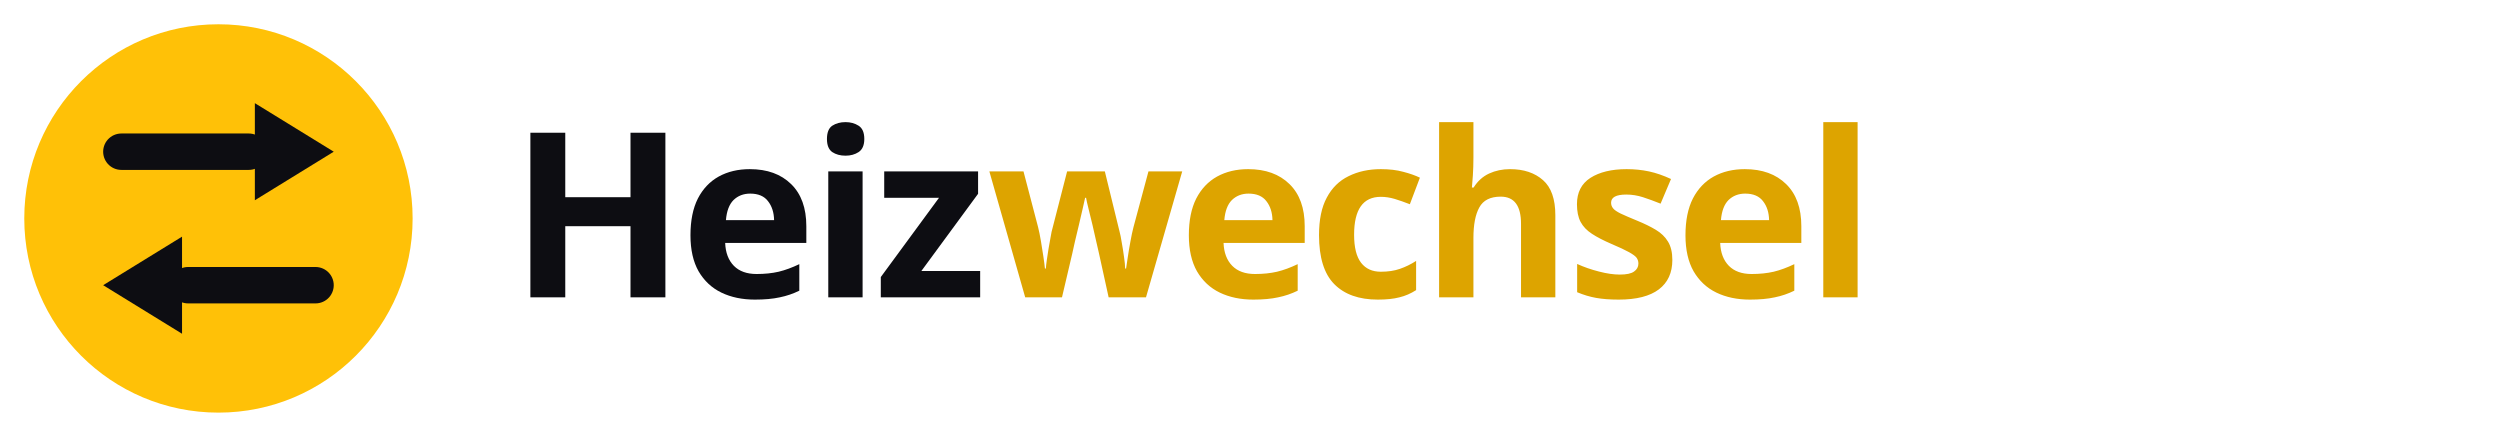
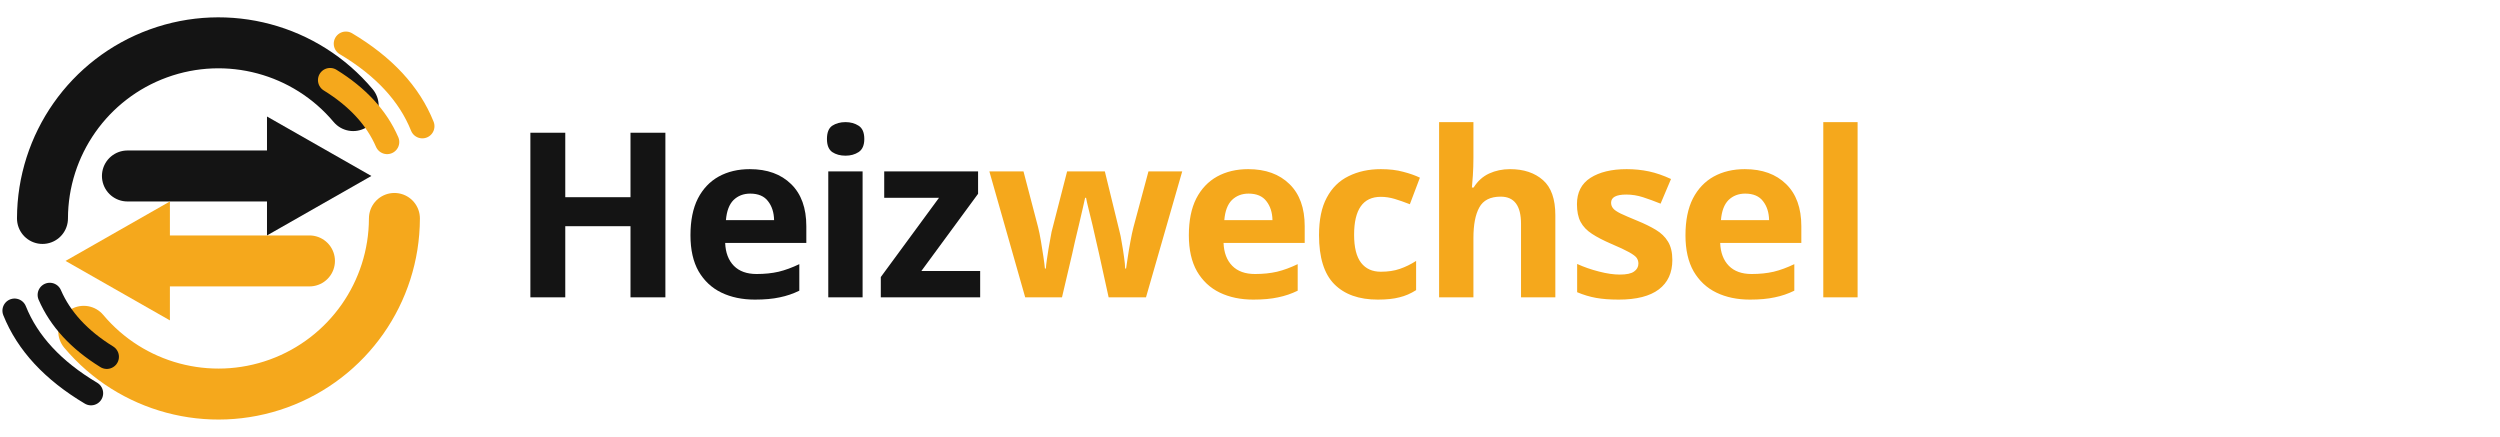
<svg xmlns="http://www.w3.org/2000/svg" width="206" height="36" viewBox="0 0 206 36" role="img" aria-label="Heizwechsel Logo">
-   <circle cx="18" cy="18" r="16" fill="#ffc107" />
-   <g stroke="#0d0d12" stroke-width="3" stroke-linecap="round" fill="none">
-     <path d="M10 12.5 h10.5" />
-     <path d="M26 23.5 h-10.5" />
+   <g fill="none" stroke-linecap="round">
+     <path d="M3.5 18 A14.5 14.5 0 0 1 29.1 8.7" stroke="#141414" stroke-width="4.2" />
+     <path d="M32.5 18 A14.5 14.5 0 0 1 6.9 27.3" stroke="#f5a81c" stroke-width="4.2" />
+     <path d="M10.5 14.5 H22.5" stroke="#141414" stroke-width="4.2" />
+     <path d="M25.5 21.5 H13.5" stroke="#f5a81c" stroke-width="4.2" />
+     <path d="M28.5 3.6 Q33.2 6.4 34.8 10.4" stroke="#f5a81c" stroke-width="2" />
+     <path d="M27.2 6.6 Q30.6 8.7 31.9 11.7" stroke="#f5a81c" stroke-width="2" />
+     <path d="M7.5 32.4 Q2.8 29.6 1.2 25.6" stroke="#141414" stroke-width="2" />
+     <path d="M8.8 29.4 Q5.4 27.3 4.1 24.3" stroke="#141414" stroke-width="2" />
  </g>
-   <path d="M21 8.5 l6.5 4 -6.5 4 z" fill="#0d0d12" />
-   <path d="M15 19.5 l-6.5 4 6.5 4 z" fill="#0d0d12" />
-   <text x="42" y="24.5" font-family="Manrope, 'Segoe UI', system-ui, sans-serif" font-size="19" font-weight="800" letter-spacing="-0.5" fill="#0d0d12">Heiz<tspan fill="#dda400">wechsel</tspan>
+   <path d="M22 9.6 L30.6 14.5 L22 19.4 z" fill="#141414" />
+   <path d="M14 16.6 L5.4 21.5 L14 26.4 z" fill="#f5a81c" />
+   <text x="42" y="24.5" font-family="Manrope, 'Segoe UI', system-ui, sans-serif" font-size="19" font-weight="800" letter-spacing="-0.5" fill="#141414">Heiz<tspan fill="#f5a81c">wechsel</tspan>
  </text>
</svg>
